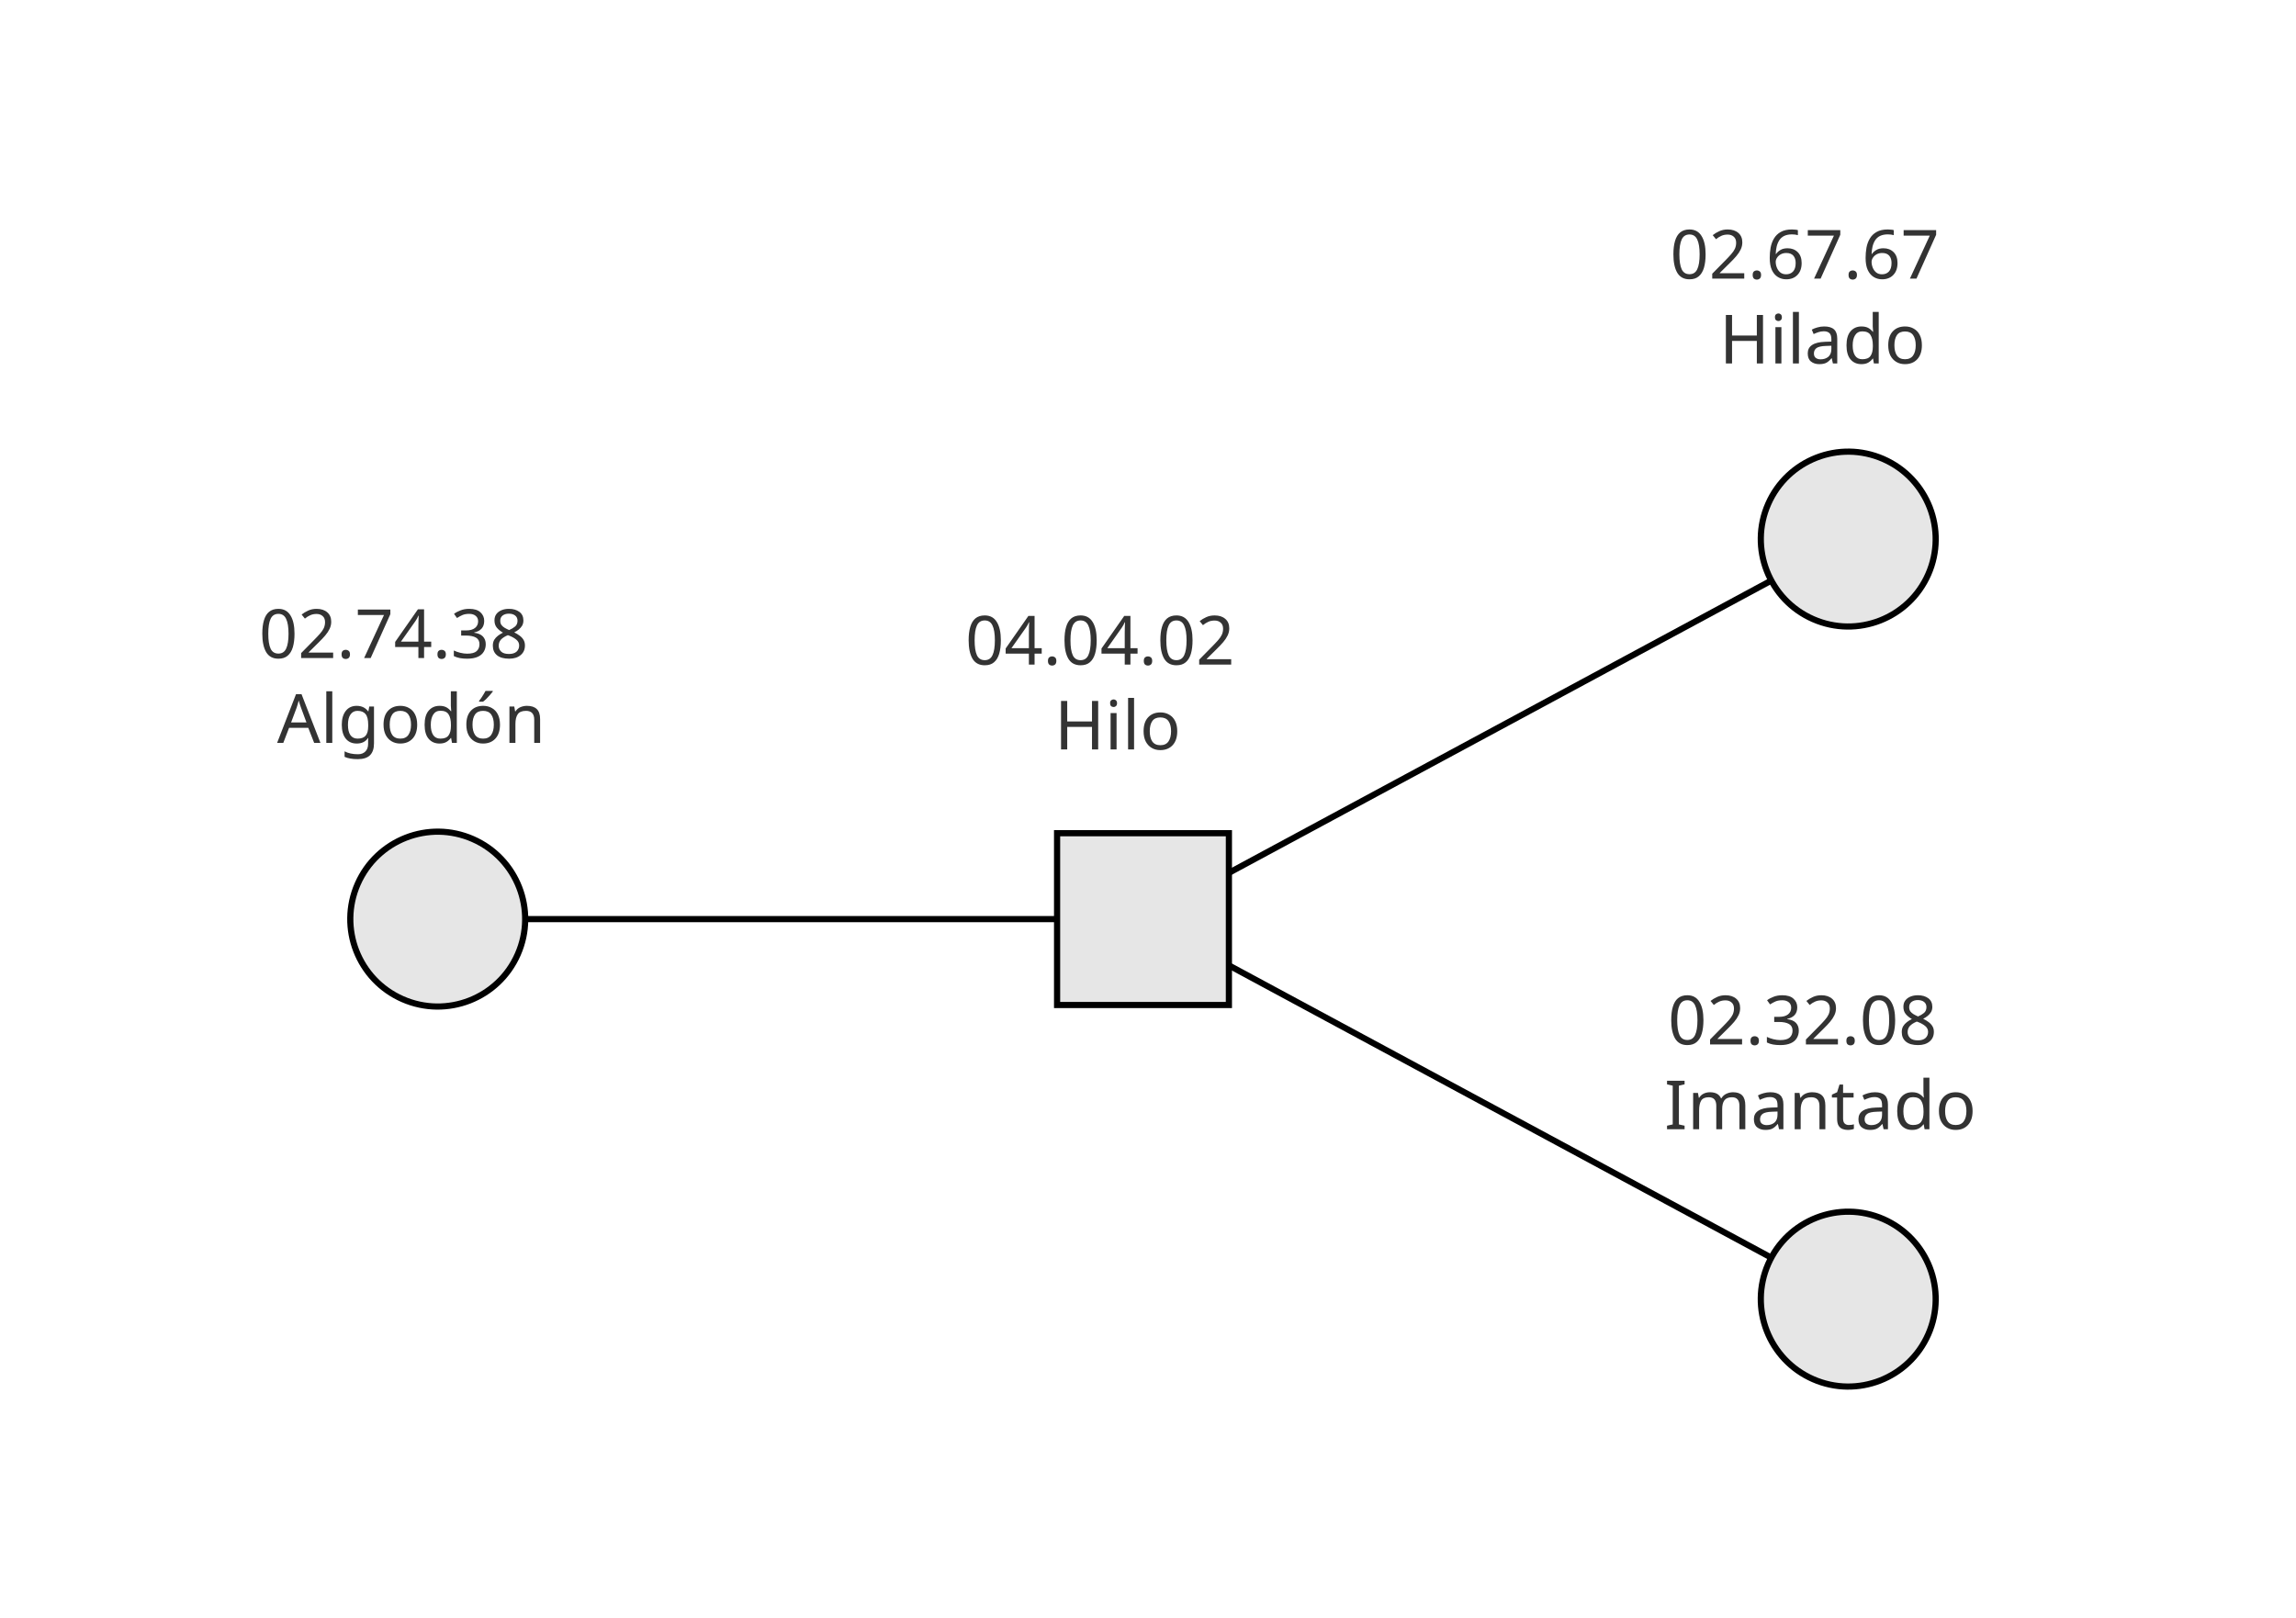
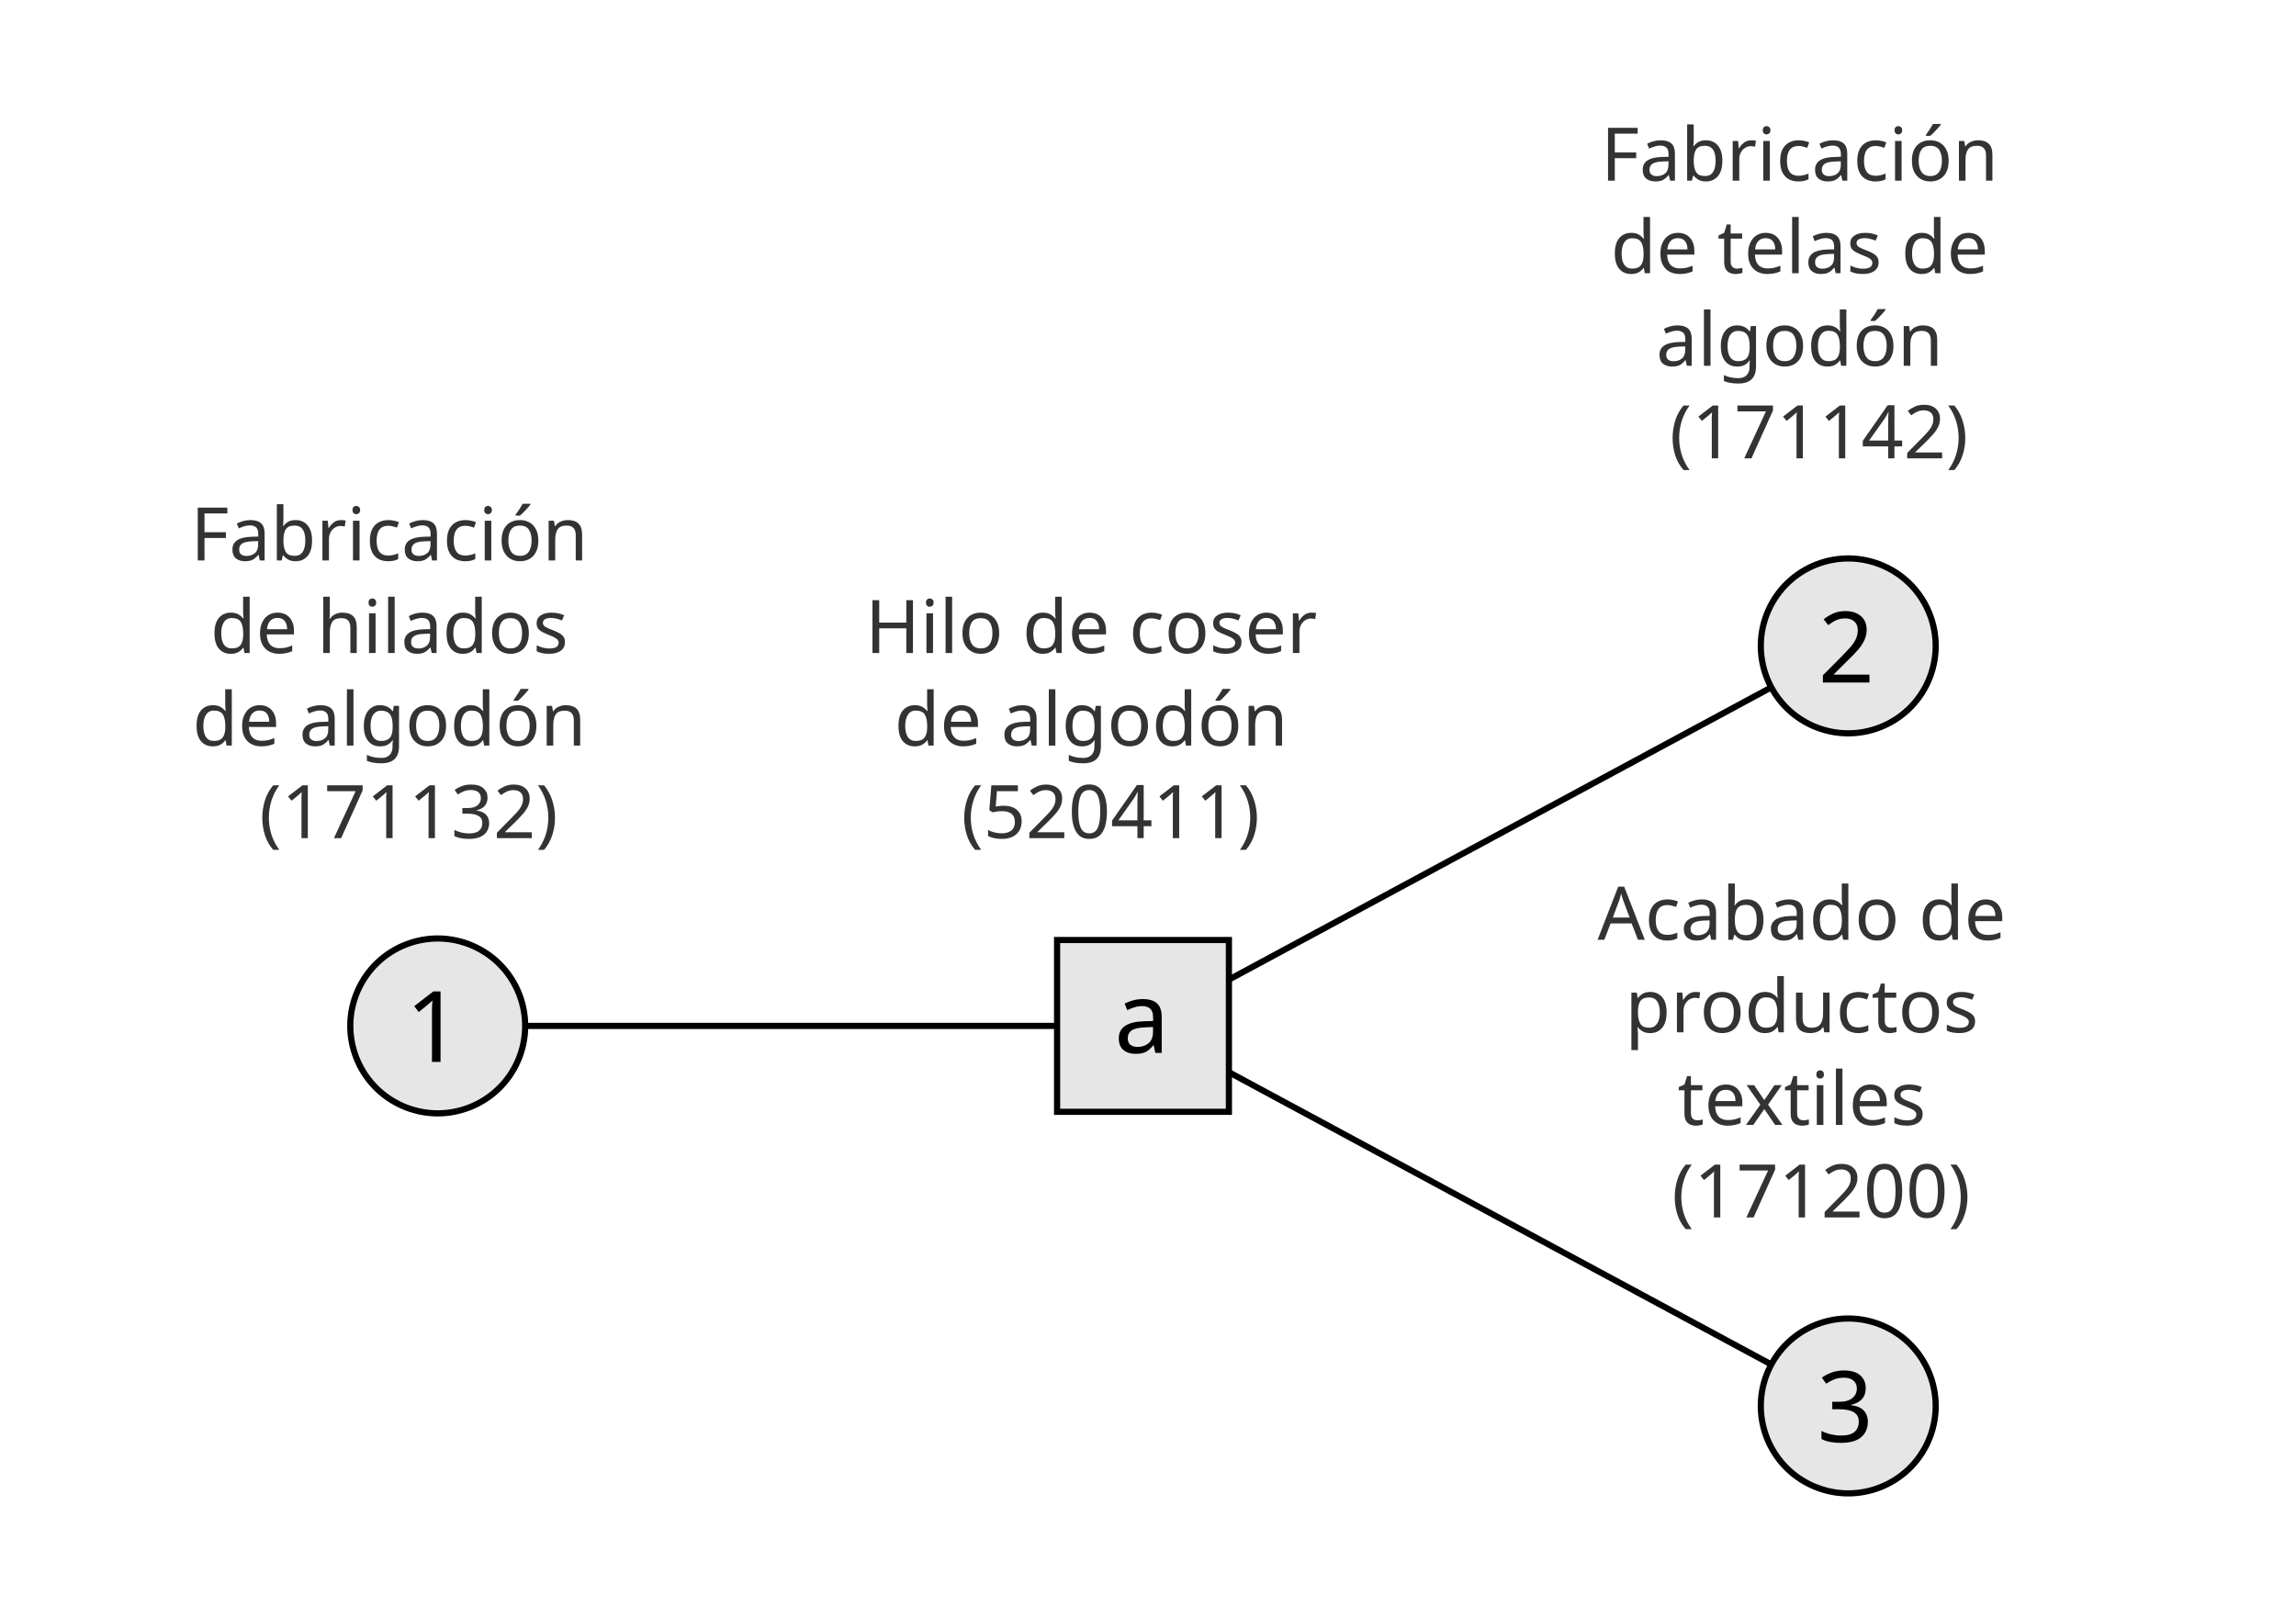
<svg xmlns="http://www.w3.org/2000/svg" width="372.047" height="262.205" id="svg2" version="1.1">
  <defs id="defs4">
    <marker orient="auto" refY="0.0" refX="0.0" id="Arrow2Lend" style="overflow:visible;">
      <path id="path4049" style="fill-rule:evenodd;stroke-width:0.625;stroke-linejoin:round;" d="M 8.719,4.034 L -2.207,0.016 L 8.719,-4.002 C 6.973,-1.63 6.983,1.616 8.719,4.034 z " transform="scale(1.1) rotate(180) translate(1,0)" />
    </marker>
    <marker orient="auto" refY="0.0" refX="0.0" id="Arrow1Mend" style="overflow:visible;">
      <path id="path4037" d="M 0.0,0.0 L 5.0,-5.0 L -12.5,0.0 L 5.0,5.0 L 0.0,0.0 z " style="fill-rule:evenodd;stroke:#000000;stroke-width:1.0pt;" transform="scale(0.4) rotate(180) translate(10,0)" />
    </marker>
    <marker orient="auto" refY="0.0" refX="0.0" id="TriangleOutL" style="overflow:visible">
      <path id="path4170" d="M 5.77,0.0 L -2.88,5.0 L -2.88,-5.0 L 5.77,0.0 z " style="fill-rule:evenodd;stroke:#000000;stroke-width:1.0pt" transform="scale(0.8)" />
    </marker>
    <marker orient="auto" refY="0.0" refX="0.0" id="Arrow1Lend" style="overflow:visible;">
      <path id="path4031" d="M 0.0,0.0 L 5.0,-5.0 L -12.5,0.0 L 5.0,5.0 L 0.0,0.0 z " style="fill-rule:evenodd;stroke:#000000;stroke-width:1.0pt;" transform="scale(0.8) rotate(180) translate(12.5,0)" />
    </marker>
    <marker orient="auto" refY="0.0" refX="0.0" id="Arrow1Send" style="overflow:visible;">
      <path id="path4043" d="M 0.0,0.0 L 5.0,-5.0 L -12.5,0.0 L 5.0,5.0 L 0.0,0.0 z " style="fill-rule:evenodd;stroke:#000000;stroke-width:1.0pt;" transform="scale(0.2) rotate(180) translate(6,0)" />
    </marker>
  </defs>
  <g id="layer1" transform="translate(0,-790.1574)">
    <text xml:space="preserve" style="font-size:12px;font-style:normal;font-weight:normal;line-height:125%;letter-spacing:0px;word-spacing:0px;fill:#000000;fill-opacity:1;stroke:none;font-family:Sans" x="12.244" y="90.235" id="text4364" transform="translate(0,790.1574)">
      <tspan id="tspan4366" x="12.244" y="90.235" />
    </text>
-     <path transform="matrix(0.9156957,0.4018723,-0.4018723,0.9156957,251.2217,764.2454)" style="fill:#e6e6e6;fill-opacity:1;stroke:#000000" id="path2985-8" d="m 103.892,84.329 c 0,7.824 -6.343,14.167 -14.167,14.167 -7.824,0 -14.167,-6.343 -14.167,-14.167 0,-7.824 6.343,-14.167 14.167,-14.167 7.824,0 14.167,6.343 14.167,14.167 z" />
-     <path transform="matrix(0.9156957,0.4018723,-0.4018723,0.9156957,251.2217,887.4219)" style="fill:#e6e6e6;fill-opacity:1;stroke:#000000" id="path2985-8-8" d="m 103.892,84.329 c 0,7.824 -6.343,14.167 -14.167,14.167 -7.824,0 -14.167,-6.343 -14.167,-14.167 0,-7.824 6.343,-14.167 14.167,-14.167 7.824,0 14.167,6.343 14.167,14.167 z" />
-     <path transform="matrix(0.9156957,0.4018723,-0.4018723,0.9156957,22.66046,825.8337)" style="fill:#e6e6e6;fill-opacity:1;stroke:#000000" id="path2985-8-7" d="m 103.892,84.329 c 0,7.824 -6.343,14.167 -14.167,14.167 -7.824,0 -14.167,-6.343 -14.167,-14.167 0,-7.824 6.343,-14.167 14.167,-14.167 7.824,0 14.167,6.343 14.167,14.167 z" />
-     <rect style="fill:#e6e6e6;fill-opacity:1;stroke:#000000;stroke-width:1;stroke-miterlimit:4;stroke-opacity:1;stroke-dasharray:none;stroke-dashoffset:0" id="rect4284-96-3" width="27.841" height="27.841" x="171.292" y="925.191" />
-     <path style="fill:none;stroke:#000000;stroke-width:1px;stroke-linecap:butt;stroke-linejoin:miter;stroke-opacity:1" d="m 85.103,148.954 86.189,0" id="path3073" transform="translate(0,790.1574)" />
-     <path style="fill:none;stroke:#000000;stroke-width:1px;stroke-linecap:butt;stroke-linejoin:miter;stroke-opacity:1" d="M 199.133,141.452 287.021,94.087" id="path3075" transform="translate(0,790.1574)" />
-     <path style="fill:none;stroke:#000000;stroke-width:1px;stroke-linecap:butt;stroke-linejoin:miter;stroke-opacity:1" d="m 199.133,156.456 87.888,47.365" id="path3077" transform="translate(0,790.1574)" />
+     <path transform="matrix(0.9156957,0.4018723,-0.4018723,0.9156957,251.2217,781.5552)" style="fill:#e6e6e6;fill-opacity:1;stroke:#000000" id="path2985-8" d="m 103.892,84.329 a 14.167,14.167 0 1 1 -28.334,0 14.167,14.167 0 1 1 28.334,0 z" />
+     <path transform="matrix(0.9156957,0.4018723,-0.4018723,0.9156957,251.2217,904.7317)" style="fill:#e6e6e6;fill-opacity:1;stroke:#000000" id="path2985-8-8" d="m 103.892,84.329 a 14.167,14.167 0 1 1 -28.334,0 14.167,14.167 0 1 1 28.334,0 z" />
+     <path transform="matrix(0.9156957,0.4018723,-0.4018723,0.9156957,22.66046,843.1434)" style="fill:#e6e6e6;fill-opacity:1;stroke:#000000" id="path2985-8-7" d="m 103.892,84.329 a 14.167,14.167 0 1 1 -28.334,0 14.167,14.167 0 1 1 28.334,0 z" />
+     <rect style="fill:#e6e6e6;fill-opacity:1;stroke:#000000;stroke-width:1;stroke-miterlimit:4;stroke-opacity:1;stroke-dasharray:none;stroke-dashoffset:0" id="rect4284-96-3" width="27.841" height="27.841" x="171.292" y="942.5" />
+     <path style="fill:none;stroke:#000000;stroke-width:1px;stroke-linecap:butt;stroke-linejoin:miter;stroke-opacity:1" d="m 85.103,956.421 86.189,2e-5" id="path3073" />
+     <path style="fill:none;stroke:#000000;stroke-width:1px;stroke-linecap:butt;stroke-linejoin:miter;stroke-opacity:1" d="m 199.133,948.919 87.888,-47.365" id="path3075" />
+     <path style="fill:none;stroke:#000000;stroke-width:1px;stroke-linecap:butt;stroke-linejoin:miter;stroke-opacity:1" d="m 199.133,963.923 87.888,47.365" id="path3077" />
  </g>
  <g id="g5718" transform="translate(56.76676,134.6819)" />
-   <text xml:space="preserve" style="font-size:11px;font-style:normal;font-variant:normal;font-weight:normal;font-stretch:normal;text-align:center;line-height:125%;letter-spacing:0px;word-spacing:0px;writing-mode:lr-tb;text-anchor:middle;fill:#333333;fill-opacity:1;stroke:none;font-family:Sans;-inkscape-font-specification:Sans" x="70.948" y="106.643" id="text4626">
-     <tspan id="tspan4628" x="70.948" y="106.643">02.74.38</tspan>
-     <tspan x="70.948" y="120.393" id="tspan4630">Algodón</tspan>
+   <text xml:space="preserve" style="font-size:12px;font-style:normal;font-variant:normal;font-weight:normal;font-stretch:normal;text-align:center;line-height:125%;letter-spacing:0px;word-spacing:0px;writing-mode:lr-tb;text-anchor:middle;fill:#333333;fill-opacity:1;stroke:none;font-family:Sans;-inkscape-font-specification:Sans" x="70.894" y="90.831" id="text4626">
+     <tspan x="70.894" y="90.831" id="tspan4630">Fabricación</tspan>
+     <tspan x="70.894" y="105.831" id="tspan9223">de hilados</tspan>
+     <tspan x="70.894" y="120.831" id="tspan9225">de algodón</tspan>
+     <tspan x="70.894" y="135.831" id="tspan9221">(171132)</tspan>
  </text>
-   <text xml:space="preserve" style="font-size:11px;font-style:normal;font-variant:normal;font-weight:normal;font-stretch:normal;text-align:center;line-height:125%;letter-spacing:0px;word-spacing:0px;writing-mode:lr-tb;text-anchor:middle;fill:#333333;fill-opacity:1;stroke:none;font-family:Sans;-inkscape-font-specification:Sans" x="299.603" y="45.156" id="text4626-3">
-     <tspan id="tspan4628-4" x="299.603" y="45.156">02.67.67</tspan>
-     <tspan x="299.603" y="58.906" id="tspan4630-3">Hilado</tspan>
+   <text xml:space="preserve" style="font-size:12px;font-style:normal;font-variant:normal;font-weight:normal;font-stretch:normal;text-align:center;line-height:125%;letter-spacing:0px;word-spacing:0px;writing-mode:lr-tb;text-anchor:middle;fill:#333333;fill-opacity:1;stroke:none;font-family:Sans;-inkscape-font-specification:Sans" x="299.42" y="29.28" id="text4626-3">
+     <tspan x="299.42" y="29.28" id="tspan4630-3">Fabricación</tspan>
+     <tspan x="299.42" y="44.28" id="tspan9237">de telas de</tspan>
+     <tspan x="299.42" y="59.28" id="tspan9239">algodón</tspan>
+     <tspan x="299.42" y="74.28" id="tspan9241">(171142)</tspan>
  </text>
-   <text xml:space="preserve" style="font-size:11px;font-style:normal;font-variant:normal;font-weight:normal;font-stretch:normal;text-align:center;line-height:125%;letter-spacing:0px;word-spacing:0px;writing-mode:lr-tb;text-anchor:middle;fill:#333333;fill-opacity:1;stroke:none;font-family:Sans;-inkscape-font-specification:Sans" x="299.252" y="169.264" id="text4626-7">
-     <tspan id="tspan4628-2" x="299.252" y="169.264">02.32.08</tspan>
-     <tspan x="299.252" y="183.014" id="tspan4630-0">Imantado</tspan>
+   <text xml:space="preserve" style="font-size:12px;font-style:normal;font-variant:normal;font-weight:normal;font-stretch:normal;text-align:center;line-height:125%;letter-spacing:0px;word-spacing:0px;writing-mode:lr-tb;text-anchor:middle;fill:#333333;fill-opacity:1;stroke:none;font-family:Sans;-inkscape-font-specification:Sans" x="299.766" y="152.304" id="text4626-7">
+     <tspan x="299.766" y="152.304" id="tspan4630-0">Acabado de</tspan>
+     <tspan x="299.766" y="167.304" id="tspan9245">productos</tspan>
+     <tspan x="299.766" y="182.304" id="tspan9247">textiles</tspan>
+     <tspan x="299.766" y="197.304" id="tspan9249">(171200)</tspan>
  </text>
-   <text xml:space="preserve" style="font-size:11px;font-style:normal;font-variant:normal;font-weight:normal;font-stretch:normal;text-align:center;line-height:125%;letter-spacing:0px;word-spacing:0px;writing-mode:lr-tb;text-anchor:middle;fill:#333333;fill-opacity:1;stroke:none;font-family:Sans;-inkscape-font-specification:Sans" x="185.403" y="107.709" id="text4626-37">
-     <tspan id="tspan4628-8" x="185.403" y="107.709">04.04.02</tspan>
-     <tspan x="185.403" y="121.459" id="tspan4630-2">Hilo</tspan>
+   <text xml:space="preserve" style="font-size:12px;font-style:normal;font-variant:normal;font-weight:normal;font-stretch:normal;text-align:center;line-height:125%;letter-spacing:0px;word-spacing:0px;writing-mode:lr-tb;text-anchor:middle;fill:#333333;fill-opacity:1;stroke:none;font-family:Sans;-inkscape-font-specification:Sans" x="184.63" y="105.831" id="text4626-37">
+     <tspan x="184.63" y="105.831" id="tspan4630-2">Hilo de coser</tspan>
+     <tspan x="184.63" y="120.831" id="tspan9215">de algodón</tspan>
+     <tspan x="184.63" y="135.831" id="tspan9217">(520411)</tspan>
+   </text>
+   <text xml:space="preserve" style="font-size:16px;font-style:normal;font-weight:normal;line-height:125%;letter-spacing:0px;word-spacing:0px;fill:#000000;fill-opacity:1;stroke:none;font-family:Sans" x="65.701" y="172.095" id="text9270">
+     <tspan id="tspan9272" x="65.701" y="172.095">1</tspan>
+   </text>
+   <text xml:space="preserve" style="font-size:16px;font-style:normal;font-weight:normal;line-height:125%;letter-spacing:0px;word-spacing:0px;fill:#000000;fill-opacity:1;stroke:none;font-family:Sans" x="294.618" y="110.613" id="text9274">
+     <tspan id="tspan9276" x="294.618" y="110.613">2</tspan>
+   </text>
+   <text xml:space="preserve" style="font-size:16px;font-style:normal;font-weight:normal;line-height:125%;letter-spacing:0px;word-spacing:0px;fill:#000000;fill-opacity:1;stroke:none;font-family:Sans" x="294.435" y="233.676" id="text9278">
+     <tspan id="tspan9280" x="294.435" y="233.676">3</tspan>
+   </text>
+   <text xml:space="preserve" style="font-size:16px;font-style:normal;font-weight:normal;line-height:125%;letter-spacing:0px;word-spacing:0px;fill:#000000;fill-opacity:1;stroke:none;font-family:Sans" x="180.556" y="170.631" id="text9282">
+     <tspan id="tspan9284" x="180.556" y="170.631">a</tspan>
  </text>
</svg>
